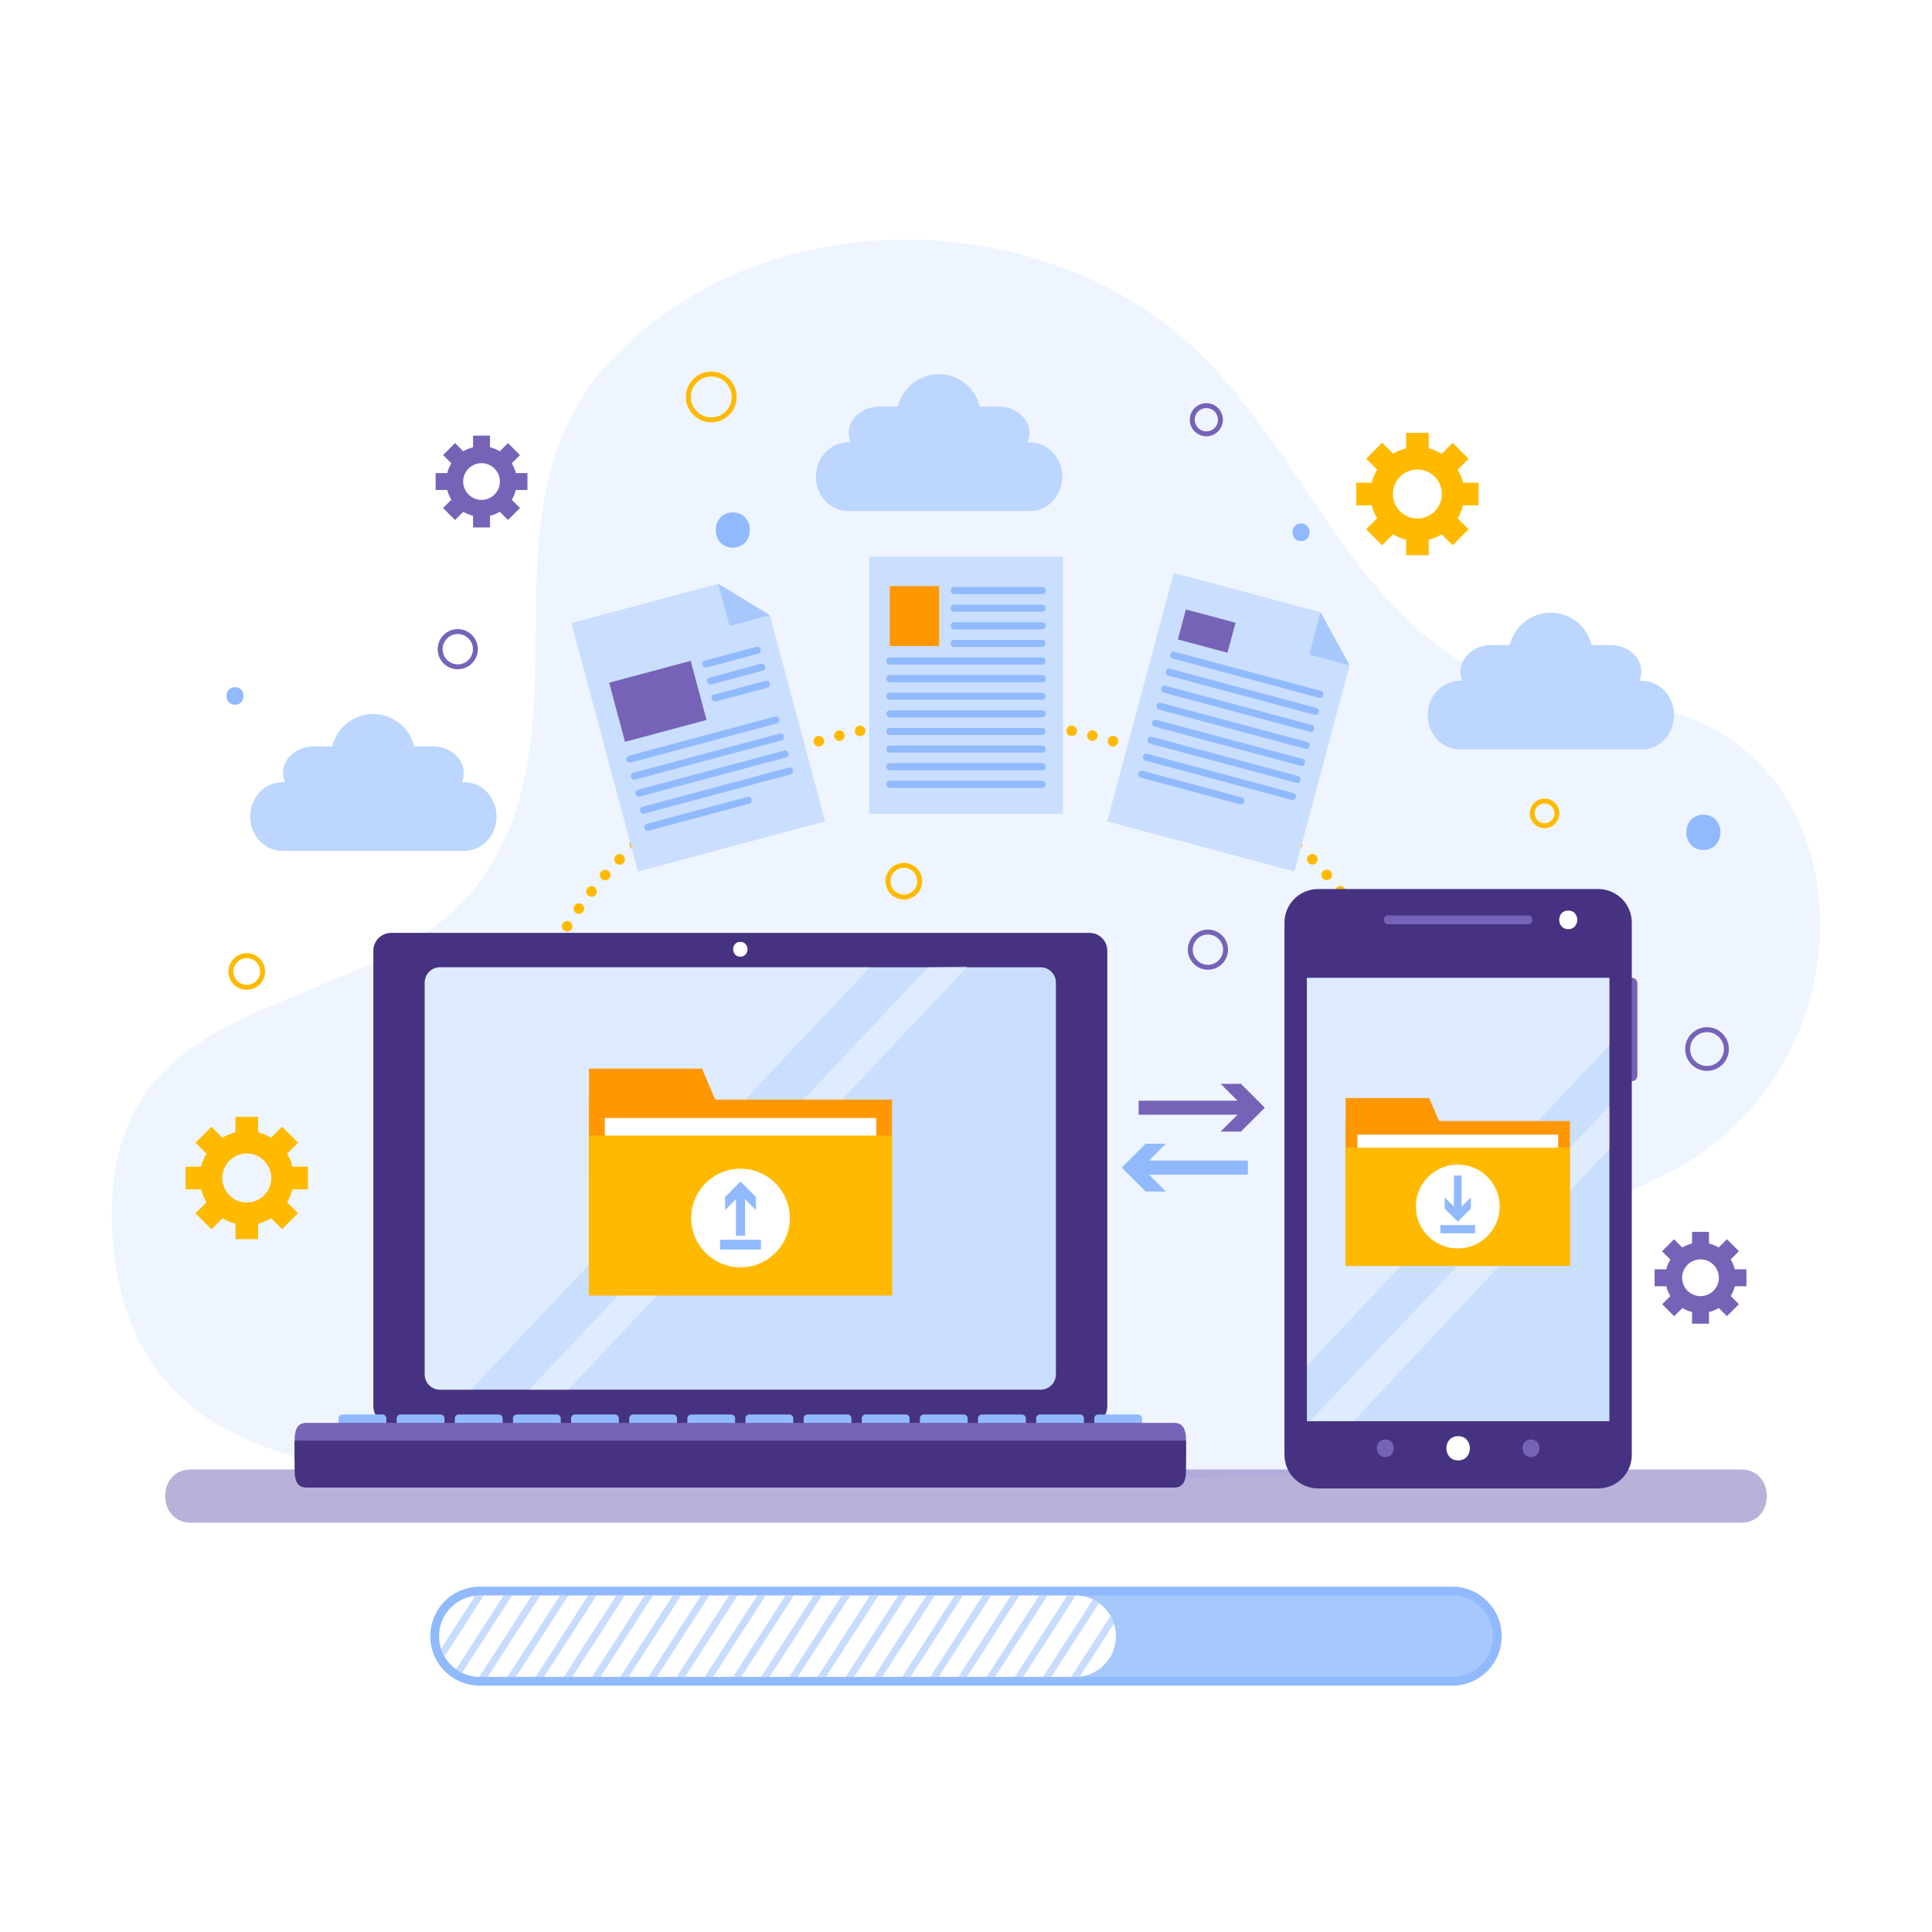
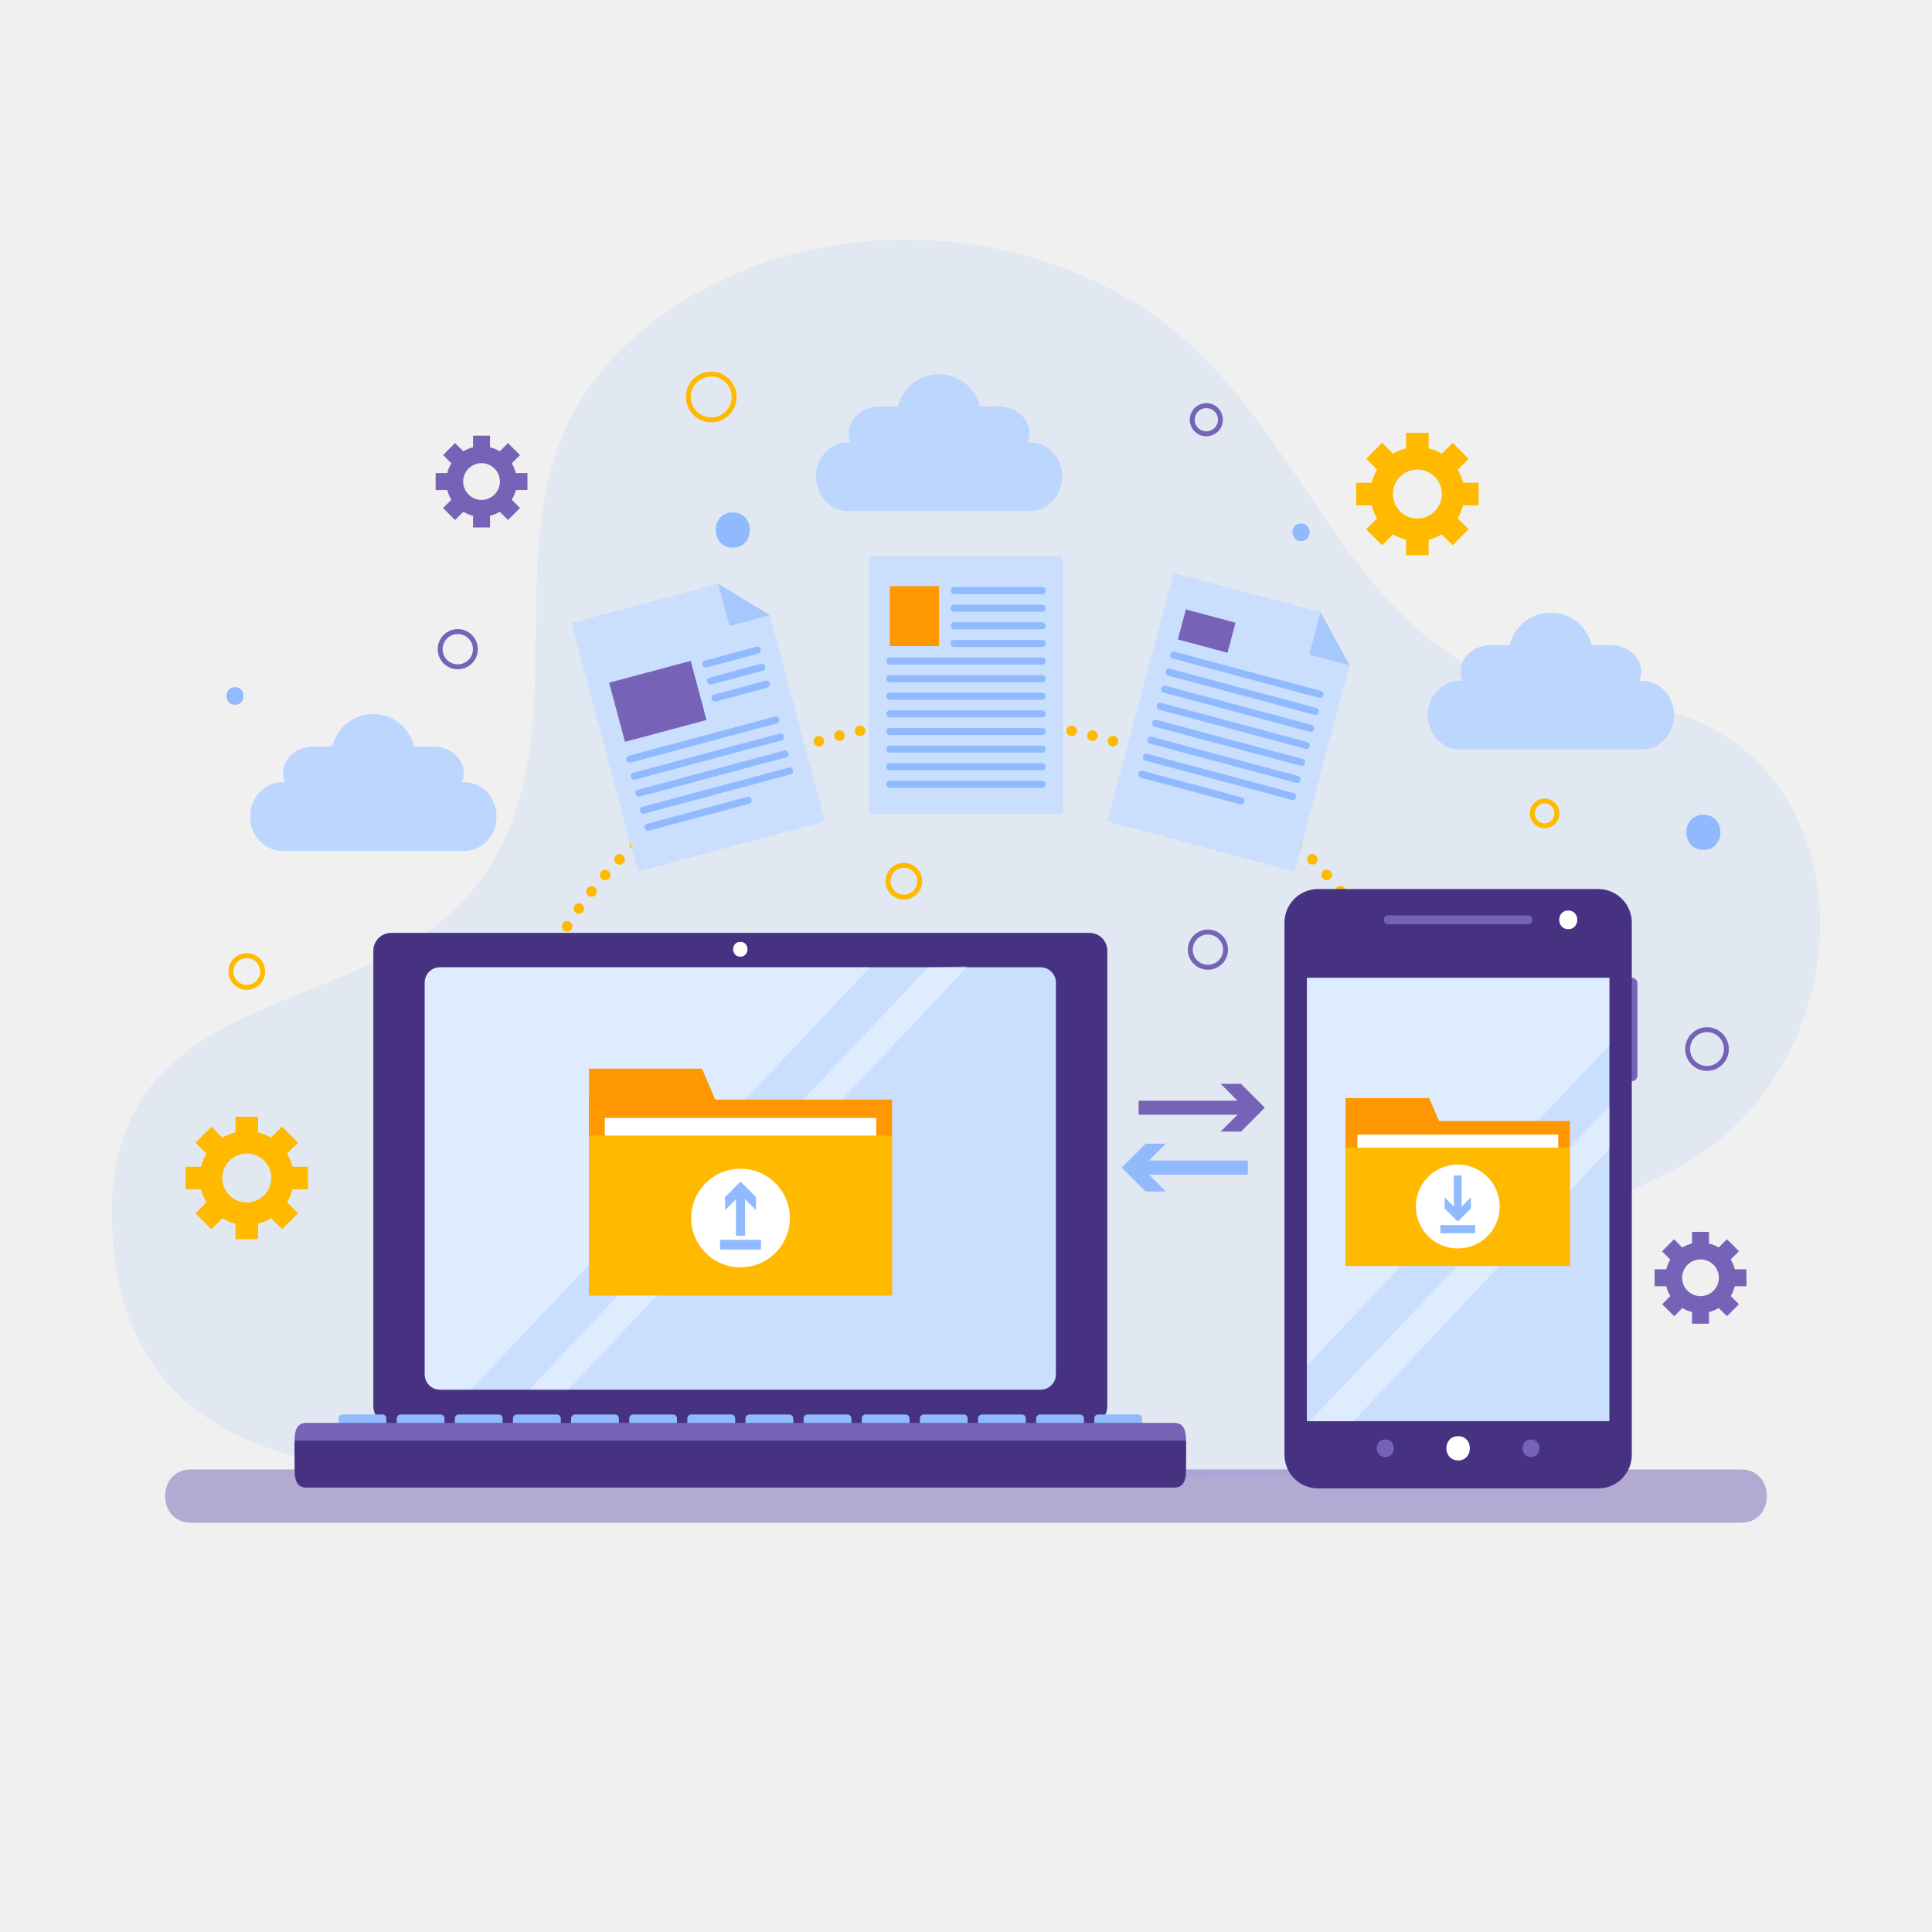
<svg xmlns="http://www.w3.org/2000/svg" xmlns:xlink="http://www.w3.org/1999/xlink" version="1.1" x="0px" y="0px" viewBox="0 0 499.999 500" style="enable-background:new 0 0 499.999 500;" xml:space="preserve">
  <g id="BACKGROUND">
-     <rect x="-0.001" y="0.001" style="fill:#FFFFFF;" width="500" height="500" />
+     <rect x="-0.001" y="0.001" style="fill:#00000000;" width="500" height="500" />
  </g>
  <g id="OBJECTS">
    <g style="opacity:0.15;">
      <path style="fill-rule:evenodd;clip-rule:evenodd;fill:#90BAFD;" d="M408.394,181.646c-54.692-7.362-64.933-58.259-98.414-90.64    C271.574,53.86,200.878,50.91,160.308,90.944c-40.59,40.049-4.319,98.832-38.533,140.192    c-29.669,34.44-97.373,22.555-92.588,89.393c3.534,49.387,42.946,60.545,87.557,61.166c70.27,0.978,141.251,2.242,211.547,0.332    c107.935-2.93,46.376-53.164,100.276-76.988C490.592,277.622,485.402,177.286,408.394,181.646" />
    </g>
    <path style="fill:none;stroke:#7663B7;stroke-width:1.276;stroke-miterlimit:10;" d="M123.03,168.009c0,2.52-2.04,4.56-4.559,4.56   c-2.518,0-4.56-2.04-4.56-4.56c0-2.516,2.042-4.559,4.56-4.559C120.99,163.451,123.03,165.494,123.03,168.009z" />
    <path style="fill:none;stroke:#7663B7;stroke-width:1.276;stroke-miterlimit:10;" d="M315.849,108.622   c0,2.014-1.633,3.646-3.646,3.646c-2.014,0-3.648-1.633-3.648-3.646c0-2.016,1.634-3.647,3.648-3.647   C314.216,104.974,315.849,106.606,315.849,108.622z" />
    <path style="fill:none;stroke:#7663B7;stroke-width:1.276;stroke-miterlimit:10;" d="M446.788,271.493   c0,2.771-2.244,5.016-5.014,5.016c-2.771,0-5.016-2.244-5.016-5.016c0-2.77,2.245-5.014,5.016-5.014   C444.543,266.479,446.788,268.723,446.788,271.493z" />
    <circle style="fill:none;stroke:#FFBA00;stroke-width:1.276;stroke-miterlimit:10;" cx="63.865" cy="251.421" r="4.103" />
    <path style="fill:none;stroke:#FFBA00;stroke-width:1.276;stroke-miterlimit:10;" d="M402.927,210.501   c0,1.762-1.43,3.192-3.191,3.192c-1.764,0-3.191-1.431-3.191-3.192c0-1.762,1.427-3.19,3.191-3.19   C401.498,207.311,402.927,208.74,402.927,210.501z" />
    <path style="fill:none;stroke:#FFBA00;stroke-width:1.276;stroke-miterlimit:10;" d="M189.999,102.731   c0,3.274-2.653,5.928-5.927,5.928c-3.271,0-5.926-2.653-5.926-5.928c0-3.271,2.654-5.926,5.926-5.926   C187.345,96.805,189.999,99.46,189.999,102.731z" />
    <path style="fill:none;stroke:#FFBA00;stroke-width:1.276;stroke-miterlimit:10;" d="M238.021,228.052   c0,2.267-1.837,4.104-4.103,4.104c-2.268,0-4.104-1.837-4.104-4.104c0-2.266,1.836-4.104,4.104-4.104   C236.184,223.949,238.021,225.787,238.021,228.052z" />
    <path style="fill:none;stroke:#7663B7;stroke-width:1.276;stroke-miterlimit:10;" d="M317.168,245.77   c0,2.518-2.041,4.559-4.559,4.559s-4.56-2.041-4.56-4.559c0-2.518,2.042-4.558,4.56-4.558S317.168,243.253,317.168,245.77z" />
    <g>
      <g>
        <path style="fill:#90BAFD;" d="M189.644,141.728c5.88,0,5.88-9.118,0-9.118S183.764,141.728,189.644,141.728L189.644,141.728z" />
      </g>
    </g>
    <g>
      <g>
        <path style="fill:#90BAFD;" d="M336.708,140.035c2.94,0,2.94-4.559,0-4.559C333.768,135.476,333.768,140.035,336.708,140.035     L336.708,140.035z" />
      </g>
    </g>
    <g>
      <g>
        <path style="fill:#90BAFD;" d="M440.83,219.966c5.88,0,5.88-9.118,0-9.118C434.95,210.848,434.95,219.966,440.83,219.966     L440.83,219.966z" />
      </g>
    </g>
    <g>
      <g>
        <path style="fill:#90BAFD;" d="M60.815,182.389c2.94,0,2.94-4.559,0-4.559C57.875,177.831,57.875,182.389,60.815,182.389     L60.815,182.389z" />
      </g>
    </g>
    <g>
      <g>
        <line style="fill:none;stroke:#FFBA00;stroke-width:2.735;stroke-linecap:round;stroke-linejoin:round;" x1="133.185" y1="286.776" x2="133.185" y2="286.776" />
        <path style="fill:none;stroke:#FFBA00;stroke-width:2.735;stroke-linecap:round;stroke-linejoin:round;stroke-dasharray:0,5.511;" d="     M133.358,281.267c3.327-52.885,54.277-94.893,116.644-94.893c63.444,0,115.076,43.474,116.773,97.649" />
        <line style="fill:none;stroke:#FFBA00;stroke-width:2.735;stroke-linecap:round;stroke-linejoin:round;" x1="366.818" y1="286.776" x2="366.818" y2="286.776" />
      </g>
    </g>
    <g style="opacity:0.5;">
      <g>
        <path style="fill:#7663B7;" d="M49.402,394.077c129.892,0,259.784,0,389.677,0c3.839,0,7.678,0,11.517,0     c8.892,0,8.892-13.789,0-13.789c-129.875,0-259.75,0-389.625,0c-3.856,0-7.712,0-11.568,0     C40.51,380.288,40.51,394.077,49.402,394.077L49.402,394.077z" />
      </g>
    </g>
    <g>
      <g>
        <path style="fill:none;stroke:#7663B7;stroke-width:3.647;stroke-miterlimit:10;" d="M294.678,286.672c9.69,0,19.383,0,28.265,0     " />
        <g>
          <polygon style="fill:#7663B7;" points="315.898,292.856 322.085,286.672 315.898,280.489 321.148,280.489 327.331,286.672       321.148,292.856     " />
        </g>
      </g>
    </g>
    <g>
      <g>
        <path style="fill:none;stroke:#90BAFD;stroke-width:3.647;stroke-miterlimit:10;" d="M322.943,302.174     c-9.69,0-19.383,0-28.265,0" />
        <g>
          <polygon style="fill:#90BAFD;" points="301.723,295.991 295.537,302.174 301.723,308.358 296.473,308.358 290.291,302.174       296.473,295.991     " />
        </g>
      </g>
    </g>
    <g>
      <path style="fill-rule:evenodd;clip-rule:evenodd;fill:#BCD6FE;" d="M128.501,211.316c0,4.905-3.708,8.882-8.287,8.882H73.037    c-4.577,0-8.289-3.977-8.289-8.882l0,0c0-4.902,3.712-8.878,8.289-8.878h47.178C124.793,202.438,128.501,206.414,128.501,211.316    L128.501,211.316z" />
      <path style="fill-rule:evenodd;clip-rule:evenodd;fill:#BCD6FE;" d="M120.013,200.047c0,3.799-3.56,6.874-7.951,6.874H81.19    c-4.394,0-7.954-3.075-7.954-6.874l0,0c0-3.793,3.56-6.869,7.954-6.869h30.872C116.454,193.178,120.013,196.254,120.013,200.047    L120.013,200.047z" />
      <path style="fill-rule:evenodd;clip-rule:evenodd;fill:#BCD6FE;" d="M107.518,195.855c0,6.111-4.897,11.066-10.94,11.066    c-6.041,0-10.938-4.955-10.938-11.066s4.896-11.064,10.938-11.064C102.621,184.791,107.518,189.744,107.518,195.855z" />
    </g>
    <g>
      <path style="fill-rule:evenodd;clip-rule:evenodd;fill:#BCD6FE;" d="M433.246,185.081c0,4.905-3.707,8.882-8.288,8.882H377.78    c-4.575,0-8.287-3.977-8.287-8.882l0,0c0-4.903,3.712-8.88,8.287-8.88h47.178C429.539,176.201,433.246,180.177,433.246,185.081    L433.246,185.081z" />
      <path style="fill-rule:evenodd;clip-rule:evenodd;fill:#BCD6FE;" d="M424.758,173.812c0,3.797-3.56,6.873-7.951,6.873h-30.873    c-4.393,0-7.954-3.076-7.954-6.873l0,0c0-3.793,3.561-6.869,7.954-6.869h30.873C421.199,166.943,424.758,170.019,424.758,173.812    L424.758,173.812z" />
      <path style="fill-rule:evenodd;clip-rule:evenodd;fill:#BCD6FE;" d="M412.262,169.62c0,6.111-4.897,11.065-10.939,11.065    c-6.041,0-10.939-4.954-10.939-11.065c0-6.112,4.898-11.066,10.939-11.066C407.365,158.553,412.262,163.507,412.262,169.62z" />
    </g>
    <g>
      <path style="fill-rule:evenodd;clip-rule:evenodd;fill:#BCD6FE;" d="M274.915,123.371c0,4.902-3.708,8.879-8.289,8.879h-47.178    c-4.575,0-8.286-3.977-8.286-8.879l0,0c0-4.905,3.711-8.88,8.286-8.88h47.178C271.207,114.491,274.915,118.465,274.915,123.371    L274.915,123.371z" />
      <path style="fill-rule:evenodd;clip-rule:evenodd;fill:#BCD6FE;" d="M266.426,112.1c0,3.798-3.56,6.875-7.951,6.875h-30.873    c-4.394,0-7.954-3.077-7.954-6.875l0,0c0-3.793,3.561-6.868,7.954-6.868h30.873C262.867,105.232,266.426,108.307,266.426,112.1    L266.426,112.1z" />
      <path style="fill-rule:evenodd;clip-rule:evenodd;fill:#BCD6FE;" d="M253.93,107.907c0,6.114-4.897,11.068-10.939,11.068    c-6.041,0-10.939-4.954-10.939-11.068c0-6.111,4.897-11.063,10.939-11.063C249.033,96.843,253.93,101.795,253.93,107.907z" />
    </g>
    <g>
      <g>
        <path style="fill:#FFBA00;" d="M63.865,317.051c-6.719,0-12.186-5.467-12.186-12.186c0-6.721,5.467-12.188,12.186-12.188     c6.721,0,12.186,5.467,12.186,12.188C76.05,311.585,70.585,317.051,63.865,317.051z M63.865,298.528     c-3.493,0-6.336,2.842-6.336,6.338c0,3.494,2.843,6.338,6.336,6.338c3.495,0,6.338-2.844,6.338-6.338     C70.203,301.37,67.36,298.528,63.865,298.528z" />
      </g>
      <g>
        <g>
          <rect x="60.94" y="289.024" style="fill:#FFBA00;" width="5.85" height="6.822" />
        </g>
        <g>
          <rect x="60.94" y="313.881" style="fill:#FFBA00;" width="5.85" height="6.824" />
        </g>
        <g>
          <rect x="48.023" y="301.94" style="fill:#FFBA00;" width="6.824" height="5.85" />
        </g>
        <g>
          <rect x="72.883" y="301.94" style="fill:#FFBA00;" width="6.823" height="5.85" />
        </g>
        <g>
          <rect x="52.151" y="292.663" transform="matrix(0.7069 -0.7073 0.7073 0.7069 -193.2766 125.7374)" style="fill:#FFBA00;" width="5.849" height="6.825" />
        </g>
        <g>
          <rect x="69.729" y="310.241" transform="matrix(0.707 -0.7072 0.7072 0.707 -200.5228 143.2666)" style="fill:#FFBA00;" width="5.85" height="6.825" />
        </g>
        <g>
          <rect x="51.663" y="310.729" transform="matrix(0.7072 -0.707 0.707 0.7072 -205.6333 130.7799)" style="fill:#FFBA00;" width="6.826" height="5.85" />
        </g>
        <g>
          <rect x="69.242" y="293.151" transform="matrix(0.7069 -0.7073 0.7073 0.7069 -188.1133 138.1523)" style="fill:#FFBA00;" width="6.824" height="5.849" />
        </g>
      </g>
    </g>
    <g>
      <g>
        <path style="fill:#FFBA00;" d="M366.818,140.039c-6.721,0-12.186-5.466-12.186-12.186c0-6.721,5.465-12.188,12.186-12.188     c6.72,0,12.186,5.467,12.186,12.188C379.003,134.573,373.538,140.039,366.818,140.039z M366.818,121.515     c-3.494,0-6.337,2.842-6.337,6.338c0,3.493,2.843,6.337,6.337,6.337c3.492,0,6.335-2.844,6.335-6.337     C373.153,124.357,370.31,121.515,366.818,121.515z" />
      </g>
      <g>
        <g>
          <rect x="363.893" y="112.01" style="fill:#FFBA00;" width="5.848" height="6.824" />
        </g>
        <g>
          <rect x="363.893" y="136.871" style="fill:#FFBA00;" width="5.848" height="6.824" />
        </g>
        <g>
          <rect x="350.976" y="124.927" style="fill:#FFBA00;" width="6.823" height="5.851" />
        </g>
        <g>
          <rect x="375.835" y="124.927" style="fill:#FFBA00;" width="6.825" height="5.851" />
        </g>
        <g>
          <rect x="355.103" y="115.651" transform="matrix(0.707 -0.7073 0.7073 0.707 20.7087 288.1066)" style="fill:#FFBA00;" width="5.85" height="6.825" />
        </g>
        <g>
          <rect x="372.683" y="133.229" transform="matrix(0.707 -0.7072 0.7072 0.707 13.4105 305.6534)" style="fill:#FFBA00;" width="5.849" height="6.825" />
        </g>
        <g>
          <rect x="354.616" y="133.717" transform="matrix(0.707 -0.7072 0.7072 0.707 8.2626 293.2276)" style="fill:#FFBA00;" width="6.824" height="5.849" />
        </g>
        <g>
          <rect x="372.195" y="116.138" transform="matrix(0.7073 -0.7069 0.7069 0.7073 25.7787 300.3828)" style="fill:#FFBA00;" width="6.825" height="5.85" />
        </g>
      </g>
    </g>
    <g>
      <g>
        <path style="fill:#7663B7;" d="M124.623,133.761c-5.041,0-9.139-4.1-9.139-9.141c0-5.037,4.098-9.14,9.139-9.14     c5.039,0,9.14,4.103,9.14,9.14C133.762,129.662,129.662,133.761,124.623,133.761z M124.623,119.869     c-2.619,0-4.754,2.132-4.754,4.752c0,2.622,2.135,4.753,4.754,4.753s4.752-2.131,4.752-4.753     C129.374,122.001,127.242,119.869,124.623,119.869z" />
      </g>
      <g>
        <g>
          <rect x="122.427" y="112.74" style="fill:#7663B7;" width="4.389" height="5.119" />
        </g>
        <g>
          <rect x="122.427" y="131.386" style="fill:#7663B7;" width="4.389" height="5.117" />
        </g>
        <g>
          <rect x="112.74" y="122.428" style="fill:#7663B7;" width="5.119" height="4.386" />
        </g>
        <g>
          <rect x="131.385" y="122.428" style="fill:#7663B7;" width="5.117" height="4.386" />
        </g>
        <g>
          <rect x="115.835" y="115.47" transform="matrix(0.7069 -0.7073 0.7073 0.7069 -48.8897 118.0733)" style="fill:#7663B7;" width="4.388" height="5.119" />
        </g>
        <g>
          <rect x="129.019" y="128.654" transform="matrix(0.7069 -0.7073 0.7073 0.7069 -54.351 131.2647)" style="fill:#7663B7;" width="4.388" height="5.12" />
        </g>
        <g>
          <rect x="115.47" y="129.02" transform="matrix(0.7069 -0.7073 0.7073 0.7069 -58.2154 121.9479)" style="fill:#7663B7;" width="5.119" height="4.388" />
        </g>
        <g>
          <rect x="128.654" y="115.836" transform="matrix(0.7069 -0.7073 0.7073 0.7069 -45.0254 127.4058)" style="fill:#7663B7;" width="5.119" height="4.388" />
        </g>
      </g>
    </g>
    <g>
      <g>
        <path style="fill:#7663B7;" d="M440.094,339.825c-5.041,0-9.141-4.102-9.141-9.139c0-5.041,4.1-9.139,9.141-9.139     c5.038,0,9.139,4.098,9.139,9.139C449.233,335.723,445.132,339.825,440.094,339.825z M440.094,325.932     c-2.622,0-4.755,2.133-4.755,4.754s2.133,4.752,4.755,4.752c2.618,0,4.751-2.131,4.751-4.752S442.712,325.932,440.094,325.932z" />
      </g>
      <g>
        <g>
          <rect x="437.901" y="318.803" style="fill:#7663B7;" width="4.385" height="5.117" />
        </g>
        <g>
          <rect x="437.901" y="337.448" style="fill:#7663B7;" width="4.385" height="5.119" />
        </g>
        <g>
          <rect x="428.21" y="328.493" style="fill:#7663B7;" width="5.12" height="4.385" />
        </g>
        <g>
          <rect x="446.856" y="328.493" style="fill:#7663B7;" width="5.119" height="4.385" />
        </g>
        <g>
          <rect x="431.308" y="321.534" transform="matrix(0.7069 -0.7073 0.7073 0.7069 -102.1776 401.6045)" style="fill:#7663B7;" width="4.387" height="5.118" />
        </g>
        <g>
          <rect x="444.491" y="334.718" transform="matrix(0.707 -0.7072 0.7072 0.707 -107.6508 414.71)" style="fill:#7663B7;" width="4.388" height="5.119" />
        </g>
        <g>
          <rect x="430.942" y="335.084" transform="matrix(0.7076 -0.7067 0.7067 0.7076 -111.5645 404.9754)" style="fill:#7663B7;" width="5.119" height="4.387" />
        </g>
        <g>
          <rect x="444.126" y="321.899" transform="matrix(0.7073 -0.7069 0.7069 0.7073 -98.3656 410.6028)" style="fill:#7663B7;" width="5.118" height="4.388" />
-         </g>
-       </g>
-     </g>
-     <g>
-       <path style="fill-rule:evenodd;clip-rule:evenodd;fill:#90BAFD;stroke:#90BAFD;stroke-width:4.559;stroke-miterlimit:10;" d="    M386.371,423.442c0,5.818-4.719,10.537-10.536,10.537H124.164c-5.818,0-10.535-4.719-10.535-10.537l0,0    c0-5.816,4.717-10.535,10.535-10.535h251.671C381.652,412.907,386.371,417.625,386.371,423.442L386.371,423.442z" />
-       <path style="fill-rule:evenodd;clip-rule:evenodd;fill:#A6C8FD;" d="M386.371,423.442c0,5.818-4.719,10.537-10.536,10.537H124.164    c-5.818,0-10.535-4.719-10.535-10.537l0,0c0-5.816,4.717-10.535,10.535-10.535h251.671    C381.652,412.907,386.371,417.625,386.371,423.442L386.371,423.442z" />
-       <path style="fill-rule:evenodd;clip-rule:evenodd;fill:#FFFFFF;" d="M288.808,423.442c0,5.818-4.718,10.537-10.536,10.537H124.164    c-5.818,0-10.535-4.719-10.535-10.537l0,0c0-5.816,4.717-10.535,10.535-10.535h154.108    C284.09,412.907,288.808,417.625,288.808,423.442L288.808,423.442z" />
-       <g style="opacity:0.5;">
-         <defs>
-           <path id="SVGID_1_" style="opacity:0.5;" d="M288.808,423.442c0,5.818-4.718,10.537-10.536,10.537H124.164      c-5.818,0-10.535-4.719-10.535-10.537l0,0c0-5.816,4.717-10.535,10.535-10.535h154.108      C284.09,412.907,288.808,417.625,288.808,423.442L288.808,423.442z" />
-         </defs>
-         <clipPath id="SVGID_00000151504984123382997490000004587603769951512739_">
-           <use xlink:href="#SVGID_1_" style="overflow:visible;" />
-         </clipPath>
-         <g style="clip-path:url(#SVGID_00000151504984123382997490000004587603769951512739_);">
-           <line style="fill:none;stroke:#90BAFD;stroke-width:1.824;stroke-miterlimit:10;" x1="215.306" y1="407.258" x2="194.424" y2="439.628" />
-           <line style="fill:none;stroke:#90BAFD;stroke-width:1.824;stroke-miterlimit:10;" x1="222.6" y1="407.258" x2="201.719" y2="439.628" />
-           <line style="fill:none;stroke:#90BAFD;stroke-width:1.824;stroke-miterlimit:10;" x1="229.894" y1="407.258" x2="209.013" y2="439.628" />
-           <line style="fill:none;stroke:#90BAFD;stroke-width:1.824;stroke-miterlimit:10;" x1="237.189" y1="407.258" x2="216.307" y2="439.628" />
-           <line style="fill:none;stroke:#90BAFD;stroke-width:1.824;stroke-miterlimit:10;" x1="244.484" y1="407.258" x2="223.601" y2="439.628" />
-           <line style="fill:none;stroke:#90BAFD;stroke-width:1.824;stroke-miterlimit:10;" x1="251.778" y1="407.258" x2="230.896" y2="439.628" />
-           <line style="fill:none;stroke:#90BAFD;stroke-width:1.824;stroke-miterlimit:10;" x1="259.072" y1="407.258" x2="238.191" y2="439.628" />
-           <line style="fill:none;stroke:#90BAFD;stroke-width:1.824;stroke-miterlimit:10;" x1="266.367" y1="407.258" x2="245.485" y2="439.628" />
-           <line style="fill:none;stroke:#90BAFD;stroke-width:1.824;stroke-miterlimit:10;" x1="273.662" y1="407.258" x2="252.779" y2="439.628" />
-           <line style="fill:none;stroke:#90BAFD;stroke-width:1.824;stroke-miterlimit:10;" x1="280.956" y1="407.258" x2="260.074" y2="439.628" />
-           <line style="fill:none;stroke:#90BAFD;stroke-width:1.824;stroke-miterlimit:10;" x1="288.249" y1="407.258" x2="267.369" y2="439.628" />
-           <line style="fill:none;stroke:#90BAFD;stroke-width:1.824;stroke-miterlimit:10;" x1="295.544" y1="407.258" x2="274.663" y2="439.628" />
-           <line style="fill:none;stroke:#90BAFD;stroke-width:1.824;stroke-miterlimit:10;" x1="127.773" y1="407.258" x2="106.891" y2="439.628" />
-           <line style="fill:none;stroke:#90BAFD;stroke-width:1.824;stroke-miterlimit:10;" x1="135.068" y1="407.258" x2="114.186" y2="439.628" />
-           <line style="fill:none;stroke:#90BAFD;stroke-width:1.824;stroke-miterlimit:10;" x1="142.363" y1="407.258" x2="121.48" y2="439.628" />
-           <line style="fill:none;stroke:#90BAFD;stroke-width:1.824;stroke-miterlimit:10;" x1="149.658" y1="407.258" x2="128.774" y2="439.628" />
-           <line style="fill:none;stroke:#90BAFD;stroke-width:1.824;stroke-miterlimit:10;" x1="156.951" y1="407.258" x2="136.069" y2="439.628" />
-           <line style="fill:none;stroke:#90BAFD;stroke-width:1.824;stroke-miterlimit:10;" x1="164.246" y1="407.258" x2="143.364" y2="439.628" />
-           <line style="fill:none;stroke:#90BAFD;stroke-width:1.824;stroke-miterlimit:10;" x1="171.541" y1="407.258" x2="150.658" y2="439.628" />
-           <line style="fill:none;stroke:#90BAFD;stroke-width:1.824;stroke-miterlimit:10;" x1="178.835" y1="407.258" x2="157.952" y2="439.628" />
-           <line style="fill:none;stroke:#90BAFD;stroke-width:1.824;stroke-miterlimit:10;" x1="186.129" y1="407.258" x2="165.247" y2="439.628" />
-           <line style="fill:none;stroke:#90BAFD;stroke-width:1.824;stroke-miterlimit:10;" x1="193.423" y1="407.258" x2="172.541" y2="439.628" />
-           <line style="fill:none;stroke:#90BAFD;stroke-width:1.824;stroke-miterlimit:10;" x1="200.717" y1="407.258" x2="179.835" y2="439.628" />
-           <line style="fill:none;stroke:#90BAFD;stroke-width:1.824;stroke-miterlimit:10;" x1="208.011" y1="407.258" x2="187.129" y2="439.628" />
        </g>
      </g>
    </g>
    <g>
      <path style="fill:#463281;" d="M286.565,363.946c0,2.541-2.06,4.605-4.604,4.605H101.228c-2.543,0-4.603-2.065-4.603-4.605    v-117.91c0-2.541,2.06-4.604,4.603-4.604h180.733c2.544,0,4.604,2.063,4.604,4.604V363.946z" />
      <g>
        <g>
          <path style="fill:#FFFFFF;" d="M191.594,247.587c2.473,0,2.473-3.835,0-3.835C189.121,243.752,189.121,247.587,191.594,247.587      L191.594,247.587z" />
        </g>
      </g>
      <g>
        <path style="fill:#CADEFE;" d="M273.269,355.692c0,2.188-1.773,3.957-3.957,3.957H113.878c-2.186,0-3.96-1.77-3.96-3.957v-101.4     c0-2.188,1.774-3.959,3.96-3.959h155.433c2.185,0,3.957,1.771,3.957,3.959V355.692z" />
        <g style="opacity:0.4;">
          <path style="fill:#FFFFFF;" d="M121.874,359.649h-7.996c-2.186,0-3.96-1.77-3.96-3.957v-101.4c0-2.188,1.774-3.959,3.96-3.959      h111.303" />
          <polygon style="fill:#FFFFFF;" points="147.07,359.649 136.919,359.649 240.225,250.333 250.435,250.107     " />
        </g>
      </g>
      <g>
        <g>
          <path style="fill:#90BAFD;" d="M99.988,370.25c0,0.555-0.448,1.004-1.002,1.004H88.623c-0.555,0-1.004-0.449-1.004-1.004v-3.176      c0-0.553,0.449-1.002,1.004-1.002h10.363c0.554,0,1.002,0.449,1.002,1.002V370.25z" />
          <path style="fill:#90BAFD;" d="M115.033,370.25c0,0.555-0.449,1.004-1.002,1.004h-10.363c-0.555,0-1.003-0.449-1.003-1.004      v-3.176c0-0.553,0.448-1.002,1.003-1.002h10.363c0.553,0,1.002,0.449,1.002,1.002V370.25z" />
          <path style="fill:#90BAFD;" d="M130.078,370.25c0,0.555-0.448,1.004-1.002,1.004h-10.363c-0.555,0-1.004-0.449-1.004-1.004      v-3.176c0-0.553,0.449-1.002,1.004-1.002h10.363c0.554,0,1.002,0.449,1.002,1.002V370.25z" />
          <path style="fill:#90BAFD;" d="M145.123,370.25c0,0.555-0.449,1.004-1.003,1.004h-10.363c-0.554,0-1.002-0.449-1.002-1.004      v-3.176c0-0.553,0.448-1.002,1.002-1.002h10.363c0.554,0,1.003,0.449,1.003,1.002V370.25z" />
          <path style="fill:#90BAFD;" d="M160.167,370.25c0,0.555-0.448,1.004-1.004,1.004h-10.361c-0.555,0-1.004-0.449-1.004-1.004      v-3.176c0-0.553,0.449-1.002,1.004-1.002h10.361c0.556,0,1.004,0.449,1.004,1.002V370.25z" />
          <path style="fill:#90BAFD;" d="M175.212,370.25c0,0.555-0.449,1.004-1.003,1.004h-10.363c-0.554,0-1.003-0.449-1.003-1.004      v-3.176c0-0.553,0.449-1.002,1.003-1.002h10.363c0.554,0,1.003,0.449,1.003,1.002V370.25z" />
          <path style="fill:#90BAFD;" d="M190.257,370.25c0,0.555-0.449,1.004-1.003,1.004h-10.362c-0.555,0-1.004-0.449-1.004-1.004      v-3.176c0-0.553,0.449-1.002,1.004-1.002h10.362c0.554,0,1.003,0.449,1.003,1.002V370.25z" />
          <path style="fill:#90BAFD;" d="M205.301,370.25c0,0.555-0.448,1.004-1.002,1.004h-10.363c-0.555,0-1.004-0.449-1.004-1.004      v-3.176c0-0.553,0.449-1.002,1.004-1.002h10.363c0.554,0,1.002,0.449,1.002,1.002V370.25z" />
          <path style="fill:#90BAFD;" d="M220.346,370.25c0,0.555-0.449,1.004-1.002,1.004h-10.363c-0.556,0-1.004-0.449-1.004-1.004      v-3.176c0-0.553,0.448-1.002,1.004-1.002h10.363c0.553,0,1.002,0.449,1.002,1.002V370.25z" />
          <path style="fill:#90BAFD;" d="M235.39,370.25c0,0.555-0.448,1.004-1.002,1.004h-10.363c-0.555,0-1.003-0.449-1.003-1.004      v-3.176c0-0.553,0.448-1.002,1.003-1.002h10.363c0.554,0,1.002,0.449,1.002,1.002V370.25z" />
          <path style="fill:#90BAFD;" d="M250.435,370.25c0,0.555-0.448,1.004-1.002,1.004H239.07c-0.555,0-1.003-0.449-1.003-1.004      v-3.176c0-0.553,0.448-1.002,1.003-1.002h10.363c0.554,0,1.002,0.449,1.002,1.002V370.25z" />
          <path style="fill:#90BAFD;" d="M265.48,370.25c0,0.555-0.448,1.004-1.003,1.004h-10.363c-0.554,0-1.003-0.449-1.003-1.004      v-3.176c0-0.553,0.449-1.002,1.003-1.002h10.363c0.555,0,1.003,0.449,1.003,1.002V370.25z" />
          <path style="fill:#90BAFD;" d="M280.525,370.25c0,0.555-0.448,1.004-1.003,1.004H269.16c-0.555,0-1.003-0.449-1.003-1.004      v-3.176c0-0.553,0.448-1.002,1.003-1.002h10.362c0.555,0,1.003,0.449,1.003,1.002V370.25z" />
          <path style="fill:#90BAFD;" d="M295.57,370.25c0,0.555-0.448,1.004-1.003,1.004h-10.363c-0.554,0-1.003-0.449-1.003-1.004      v-3.176c0-0.553,0.449-1.002,1.003-1.002h10.363c0.555,0,1.003,0.449,1.003,1.002V370.25z" />
        </g>
        <path style="fill:#7663B7;" d="M306.947,376.786c0,2.543-0.526,4.603-3.065,4.603H79.31c-2.544,0-3.068-2.061-3.068-4.603v-3.941     c0-2.545,0.524-4.604,3.068-4.604h224.571c2.539,0,3.065,2.059,3.065,4.604V376.786z" />
        <path style="fill:#463281;" d="M306.947,372.844v7.539c0,2.539-0.526,4.6-3.065,4.6H79.31c-2.544,0-3.068-2.061-3.068-4.6v-7.539     " />
      </g>
    </g>
    <g>
      <path style="fill:#7663B7;" d="M423.756,278.356c0,0.807-0.653,1.461-1.46,1.461l0,0c-0.806,0-1.46-0.654-1.46-1.461v-23.859    c0-0.806,0.654-1.461,1.46-1.461l0,0c0.807,0,1.46,0.655,1.46,1.461V278.356z" />
      <path style="fill:#463281;" d="M422.307,376.508c0,4.805-3.896,8.697-8.7,8.697H341.12c-4.806,0-8.699-3.893-8.699-8.697V238.781    c0-4.804,3.894-8.697,8.699-8.697h72.487c4.805,0,8.7,3.894,8.7,8.697V376.508z" />
      <g>
        <g>
          <path style="fill:#7663B7;" d="M359.242,239.195c12.081,0,24.163,0,36.244,0c1.47,0,1.47-2.279,0-2.279      c-12.081,0-24.163,0-36.244,0C357.772,236.916,357.772,239.195,359.242,239.195L359.242,239.195z" />
        </g>
      </g>
      <g>
        <g>
          <path style="fill:#FFFFFF;" d="M405.856,240.471c3.116,0,3.116-4.832,0-4.832S402.74,240.471,405.856,240.471L405.856,240.471z" />
        </g>
      </g>
      <g>
        <g>
          <path style="fill:#FFFFFF;" d="M377.363,377.957c4.052,0,4.052-6.283,0-6.283C373.311,371.673,373.311,377.957,377.363,377.957      L377.363,377.957z" />
        </g>
      </g>
      <g>
        <g>
          <path style="fill:#7663B7;" d="M358.516,377.094c2.939,0,2.939-4.559,0-4.559C355.577,372.536,355.577,377.094,358.516,377.094      L358.516,377.094z" />
        </g>
      </g>
      <g>
        <g>
          <path style="fill:#7663B7;" d="M396.21,377.094c2.94,0,2.94-4.559,0-4.559C393.27,372.536,393.27,377.094,396.21,377.094      L396.21,377.094z" />
        </g>
      </g>
      <g>
        <rect x="338.22" y="253.036" style="fill:#CADEFE;" width="78.286" height="114.771" />
        <g style="opacity:0.4;">
          <defs>
            <rect id="SVGID_00000004520188904401957450000017996919174330702243_" x="338.22" y="253.036" style="opacity:0.4;" width="78.286" height="114.771" />
          </defs>
          <clipPath id="SVGID_00000168118881254030215960000000930455502680435898_">
            <use xlink:href="#SVGID_00000004520188904401957450000017996919174330702243_" style="overflow:visible;" />
          </clipPath>
          <g style="clip-path:url(#SVGID_00000168118881254030215960000000930455502680435898_);">
            <path style="fill:#FFFFFF;" d="M329.566,362.547h-7.995c-2.185,0-3.96-1.77-3.96-3.959V257.19c0-2.188,1.775-3.959,3.96-3.959       h111.303" />
            <polygon style="fill:#FFFFFF;" points="348.254,369.95 336.924,369.95 447.918,253.231 458.128,253.005      " />
          </g>
        </g>
      </g>
    </g>
    <g>
      <g>
        <g>
          <polygon style="fill:#FF9700;" points="378.867,305.135 348.254,305.135 348.254,284.19 369.881,284.19     " />
          <rect x="348.254" y="290.124" style="fill:#FF9700;" width="58.027" height="37.494" />
        </g>
        <rect x="351.277" y="293.637" style="fill:#FFFFFF;" width="51.982" height="30.605" />
        <rect x="348.254" y="297.01" style="fill:#FFBA00;" width="58.027" height="30.607" />
      </g>
      <g>
        <path style="fill-rule:evenodd;clip-rule:evenodd;fill:#FFFFFF;" d="M388.119,312.247c0,5.99-4.858,10.85-10.851,10.85     s-10.85-4.859-10.85-10.85c0-5.992,4.857-10.852,10.85-10.852S388.119,306.254,388.119,312.247z" />
        <g>
          <g>
            <line style="fill:none;stroke:#90BAFD;stroke-width:2.006;stroke-miterlimit:10;" x1="377.268" y1="304.215" x2="377.268" y2="313.86" />
            <g>
              <polygon style="fill:#90BAFD;" points="373.868,309.865 377.268,313.267 380.668,309.865 380.668,312.753 377.268,316.153         373.868,312.753       " />
            </g>
          </g>
        </g>
        <line style="fill:none;stroke:#90BAFD;stroke-width:2.13;stroke-miterlimit:10;" x1="372.774" y1="318.106" x2="381.764" y2="318.106" />
      </g>
    </g>
    <g>
      <g>
        <g>
          <polygon style="fill:#FF9700;" points="193.805,304.866 152.437,304.866 152.437,276.561 181.662,276.561     " />
          <rect x="152.437" y="284.581" style="fill:#FF9700;" width="78.414" height="50.664" />
        </g>
        <rect x="156.52" y="289.327" style="fill:#FFFFFF;" width="70.248" height="41.359" />
        <rect x="152.437" y="293.885" style="fill:#FFBA00;" width="78.414" height="41.359" />
      </g>
      <g>
        <circle style="fill-rule:evenodd;clip-rule:evenodd;fill:#FFFFFF;" cx="191.644" cy="315.227" r="12.766" />
        <g>
          <g>
            <line style="fill:none;stroke:#90BAFD;stroke-width:2.36;stroke-miterlimit:10;" x1="191.644" y1="308.479" x2="191.644" y2="319.823" />
            <g>
              <polygon style="fill:#90BAFD;" points="187.643,313.18 191.644,309.176 195.645,313.18 195.645,309.783 191.644,305.782         187.643,309.783       " />
            </g>
          </g>
        </g>
        <line style="fill:none;stroke:#90BAFD;stroke-width:2.505;stroke-miterlimit:10;" x1="186.356" y1="322.122" x2="196.932" y2="322.122" />
      </g>
    </g>
    <g>
      <rect x="224.919" y="144.056" style="fill:#CADEFE;" width="50.148" height="66.561" />
      <rect x="230.272" y="151.69" style="fill:#FF9700;" width="12.766" height="15.501" />
      <g>
        <g>
          <g>
            <path style="fill:#90BAFD;" d="M246.918,153.745c7.599,0,15.196,0,22.795,0c1.176,0,1.176-1.823,0-1.823       c-7.599,0-15.196,0-22.795,0C245.743,151.922,245.743,153.745,246.918,153.745L246.918,153.745z" />
          </g>
        </g>
        <g>
          <g>
            <path style="fill:#90BAFD;" d="M246.918,158.306c7.599,0,15.196,0,22.795,0c1.176,0,1.176-1.823,0-1.823       c-7.599,0-15.196,0-22.795,0C245.743,156.482,245.743,158.306,246.918,158.306L246.918,158.306z" />
          </g>
        </g>
        <g>
          <g>
            <path style="fill:#90BAFD;" d="M246.918,162.864c7.599,0,15.196,0,22.795,0c1.176,0,1.176-1.823,0-1.823       c-7.599,0-15.196,0-22.795,0C245.743,161.041,245.743,162.864,246.918,162.864L246.918,162.864z" />
          </g>
        </g>
        <g>
          <g>
            <path style="fill:#90BAFD;" d="M246.918,167.422c7.599,0,15.196,0,22.795,0c1.176,0,1.176-1.823,0-1.823       c-7.599,0-15.196,0-22.795,0C245.743,165.599,245.743,167.422,246.918,167.422L246.918,167.422z" />
          </g>
        </g>
        <g>
          <g>
            <path style="fill:#90BAFD;" d="M230.272,171.982c13.147,0,26.294,0,39.441,0c1.176,0,1.176-1.823,0-1.823       c-13.147,0-26.294,0-39.441,0C229.096,170.159,229.096,171.982,230.272,171.982L230.272,171.982z" />
          </g>
        </g>
        <g>
          <g>
            <path style="fill:#90BAFD;" d="M230.272,176.541c13.147,0,26.294,0,39.441,0c1.176,0,1.176-1.823,0-1.823       c-13.147,0-26.294,0-39.441,0C229.096,174.718,229.096,176.541,230.272,176.541L230.272,176.541z" />
          </g>
        </g>
        <g>
          <g>
            <path style="fill:#90BAFD;" d="M230.272,181.101c13.147,0,26.294,0,39.441,0c1.176,0,1.176-1.823,0-1.823       c-13.147,0-26.294,0-39.441,0C229.096,179.277,229.096,181.101,230.272,181.101L230.272,181.101z" />
          </g>
        </g>
        <g>
          <g>
            <path style="fill:#90BAFD;" d="M230.272,185.659c13.147,0,26.294,0,39.441,0c1.176,0,1.176-1.823,0-1.823       c-13.147,0-26.294,0-39.441,0C229.096,183.836,229.096,185.659,230.272,185.659L230.272,185.659z" />
          </g>
        </g>
        <g>
          <g>
            <path style="fill:#90BAFD;" d="M230.272,190.217c13.147,0,26.294,0,39.441,0c1.176,0,1.176-1.823,0-1.823       c-13.147,0-26.294,0-39.441,0C229.096,188.394,229.096,190.217,230.272,190.217L230.272,190.217z" />
          </g>
        </g>
        <g>
          <g>
            <path style="fill:#90BAFD;" d="M230.272,194.777c13.147,0,26.294,0,39.441,0c1.176,0,1.176-1.823,0-1.823       c-13.147,0-26.294,0-39.441,0C229.096,192.954,229.096,194.777,230.272,194.777L230.272,194.777z" />
          </g>
        </g>
        <g>
          <g>
            <path style="fill:#90BAFD;" d="M230.272,199.336c13.147,0,26.294,0,39.441,0c1.176,0,1.176-1.823,0-1.823       c-13.147,0-26.294,0-39.441,0C229.096,197.513,229.096,199.336,230.272,199.336L230.272,199.336z" />
          </g>
        </g>
        <g>
          <g>
            <path style="fill:#90BAFD;" d="M230.272,203.895c13.147,0,26.294,0,39.441,0c1.176,0,1.176-1.823,0-1.823       c-13.147,0-26.294,0-39.441,0C229.096,202.072,229.096,203.895,230.272,203.895L230.272,203.895z" />
          </g>
        </g>
      </g>
    </g>
    <g>
      <g>
        <polygon style="fill:#CADEFE;" points="185.765,151.102 147.874,161.255 165.101,225.546 213.541,212.569 199.272,159.315    " />
        <polygon style="fill:#A6C8FD;" points="185.868,151.074 188.795,162.003 199.243,159.206    " />
      </g>
      <rect x="159.34" y="173.591" transform="matrix(0.9659 -0.2587 0.2587 0.9659 -41.1651 50.2334)" style="fill-rule:evenodd;clip-rule:evenodd;fill:#7663B7;" width="21.846" height="15.839" />
      <g>
        <g>
          <g>
            <path style="fill:#90BAFD;" d="M163.205,197.347c12.624-3.382,25.248-6.765,37.871-10.147c1.135-0.304,0.653-2.063-0.484-1.759       c-12.624,3.383-25.247,6.766-37.871,10.147C161.585,195.892,162.067,197.651,163.205,197.347L163.205,197.347z" />
          </g>
        </g>
        <g>
          <g>
            <path style="fill:#90BAFD;" d="M164.385,201.751c12.623-3.384,25.246-6.766,37.869-10.148c1.135-0.304,0.653-2.064-0.484-1.759       c-12.624,3.383-25.247,6.765-37.869,10.148C162.766,200.296,163.248,202.056,164.385,201.751L164.385,201.751z" />
          </g>
        </g>
        <g>
          <g>
            <path style="fill:#90BAFD;" d="M165.564,206.154c12.624-3.382,25.248-6.765,37.872-10.147c1.135-0.304,0.653-2.063-0.484-1.759       c-12.624,3.383-25.248,6.766-37.872,10.147C163.944,204.7,164.427,206.459,165.564,206.154L165.564,206.154z" />
          </g>
        </g>
        <g>
          <g>
            <path style="fill:#90BAFD;" d="M166.744,210.557c12.624-3.382,25.248-6.764,37.872-10.146c1.135-0.304,0.653-2.064-0.484-1.759       c-12.624,3.383-25.248,6.765-37.872,10.146C165.124,209.102,165.606,210.861,166.744,210.557L166.744,210.557z" />
          </g>
        </g>
        <g>
          <g>
            <path style="fill:#90BAFD;" d="M167.923,214.962c8.661-2.32,17.322-4.642,25.982-6.963c1.135-0.304,0.653-2.063-0.484-1.759       c-8.661,2.321-17.322,4.643-25.982,6.963C166.304,213.507,166.786,215.267,167.923,214.962L167.923,214.962z" />
          </g>
        </g>
        <g>
          <g>
            <path style="fill:#90BAFD;" d="M182.913,172.725c4.442-1.191,8.885-2.382,13.327-3.571c1.135-0.304,0.653-2.063-0.484-1.759       c-4.443,1.19-8.885,2.38-13.327,3.571C181.293,171.27,181.775,173.029,182.913,172.725L182.913,172.725z" />
          </g>
        </g>
        <g>
          <g>
            <path style="fill:#90BAFD;" d="M184.092,177.128c4.443-1.191,8.886-2.381,13.328-3.571c1.135-0.304,0.653-2.064-0.484-1.759       c-4.443,1.191-8.886,2.381-13.328,3.571C182.473,175.673,182.955,177.433,184.092,177.128L184.092,177.128z" />
          </g>
        </g>
        <g>
          <g>
            <path style="fill:#90BAFD;" d="M185.272,181.53c4.443-1.19,8.886-2.38,13.328-3.57c1.135-0.304,0.653-2.064-0.484-1.759       c-4.443,1.19-8.885,2.381-13.328,3.57C183.652,180.076,184.135,181.835,185.272,181.53L185.272,181.53z" />
          </g>
        </g>
      </g>
    </g>
    <g>
      <g>
        <polygon style="fill:#CADEFE;" points="341.665,158.426 303.777,148.274 286.548,212.569 334.989,225.548 349.257,172.294    " />
        <polygon style="fill:#A6C8FD;" points="341.769,158.455 338.841,169.384 349.288,172.185    " />
      </g>
      <g>
        <g>
          <g>
            <path style="fill:#90BAFD;" d="M303.497,170.431c12.623,3.384,25.247,6.766,37.871,10.147c1.138,0.305,1.619-1.454,0.484-1.759       c-12.624-3.382-25.248-6.763-37.871-10.147C302.843,168.367,302.362,170.126,303.497,170.431L303.497,170.431z" />
          </g>
        </g>
        <g>
          <g>
            <path style="fill:#90BAFD;" d="M302.317,174.836c12.624,3.381,25.248,6.763,37.872,10.146c1.138,0.305,1.619-1.455,0.484-1.759       c-12.623-3.383-25.248-6.765-37.872-10.146C301.664,172.773,301.182,174.532,302.317,174.836L302.317,174.836z" />
          </g>
        </g>
        <g>
          <g>
            <path style="fill:#90BAFD;" d="M301.137,179.238c12.624,3.382,25.247,6.766,37.871,10.148c1.138,0.305,1.619-1.455,0.484-1.759       c-12.624-3.381-25.247-6.765-37.871-10.147C300.484,177.175,300.003,178.934,301.137,179.238L301.137,179.238z" />
          </g>
        </g>
        <g>
          <g>
            <path style="fill:#90BAFD;" d="M299.957,183.642c12.624,3.382,25.248,6.765,37.872,10.148c1.138,0.305,1.619-1.455,0.484-1.759       c-12.624-3.383-25.248-6.766-37.872-10.148C299.303,181.578,298.822,183.337,299.957,183.642L299.957,183.642z" />
          </g>
        </g>
        <g>
          <g>
            <path style="fill:#90BAFD;" d="M298.776,188.046c12.624,3.382,25.248,6.764,37.872,10.148c1.138,0.305,1.619-1.455,0.484-1.759       c-12.624-3.383-25.248-6.766-37.872-10.148C298.123,185.982,297.641,187.742,298.776,188.046L298.776,188.046z" />
          </g>
        </g>
        <g>
          <g>
            <path style="fill:#90BAFD;" d="M297.596,192.449c12.623,3.383,25.247,6.765,37.871,10.146c1.138,0.305,1.619-1.455,0.484-1.759       c-12.624-3.381-25.248-6.763-37.871-10.146C296.943,190.386,296.461,192.145,297.596,192.449L297.596,192.449z" />
          </g>
        </g>
        <g>
          <g>
            <path style="fill:#90BAFD;" d="M296.417,196.852c12.624,3.382,25.248,6.766,37.872,10.147c1.138,0.305,1.619-1.454,0.484-1.759       c-12.624-3.381-25.248-6.765-37.872-10.147C295.763,194.788,295.282,196.547,296.417,196.852L296.417,196.852z" />
          </g>
        </g>
        <g>
          <g>
            <path style="fill:#90BAFD;" d="M295.237,201.257c8.562,2.294,17.126,4.588,25.688,6.883c1.138,0.305,1.619-1.455,0.484-1.759       c-8.563-2.294-17.125-4.588-25.689-6.883C294.583,199.193,294.102,200.953,295.237,201.257L295.237,201.257z" />
          </g>
        </g>
      </g>
      <rect x="308.265" y="156.694" transform="matrix(0.2587 -0.966 0.966 0.2587 73.7125 422.7391)" style="fill-rule:evenodd;clip-rule:evenodd;fill:#7663B7;" width="8.041" height="13.298" />
    </g>
  </g>
</svg>
